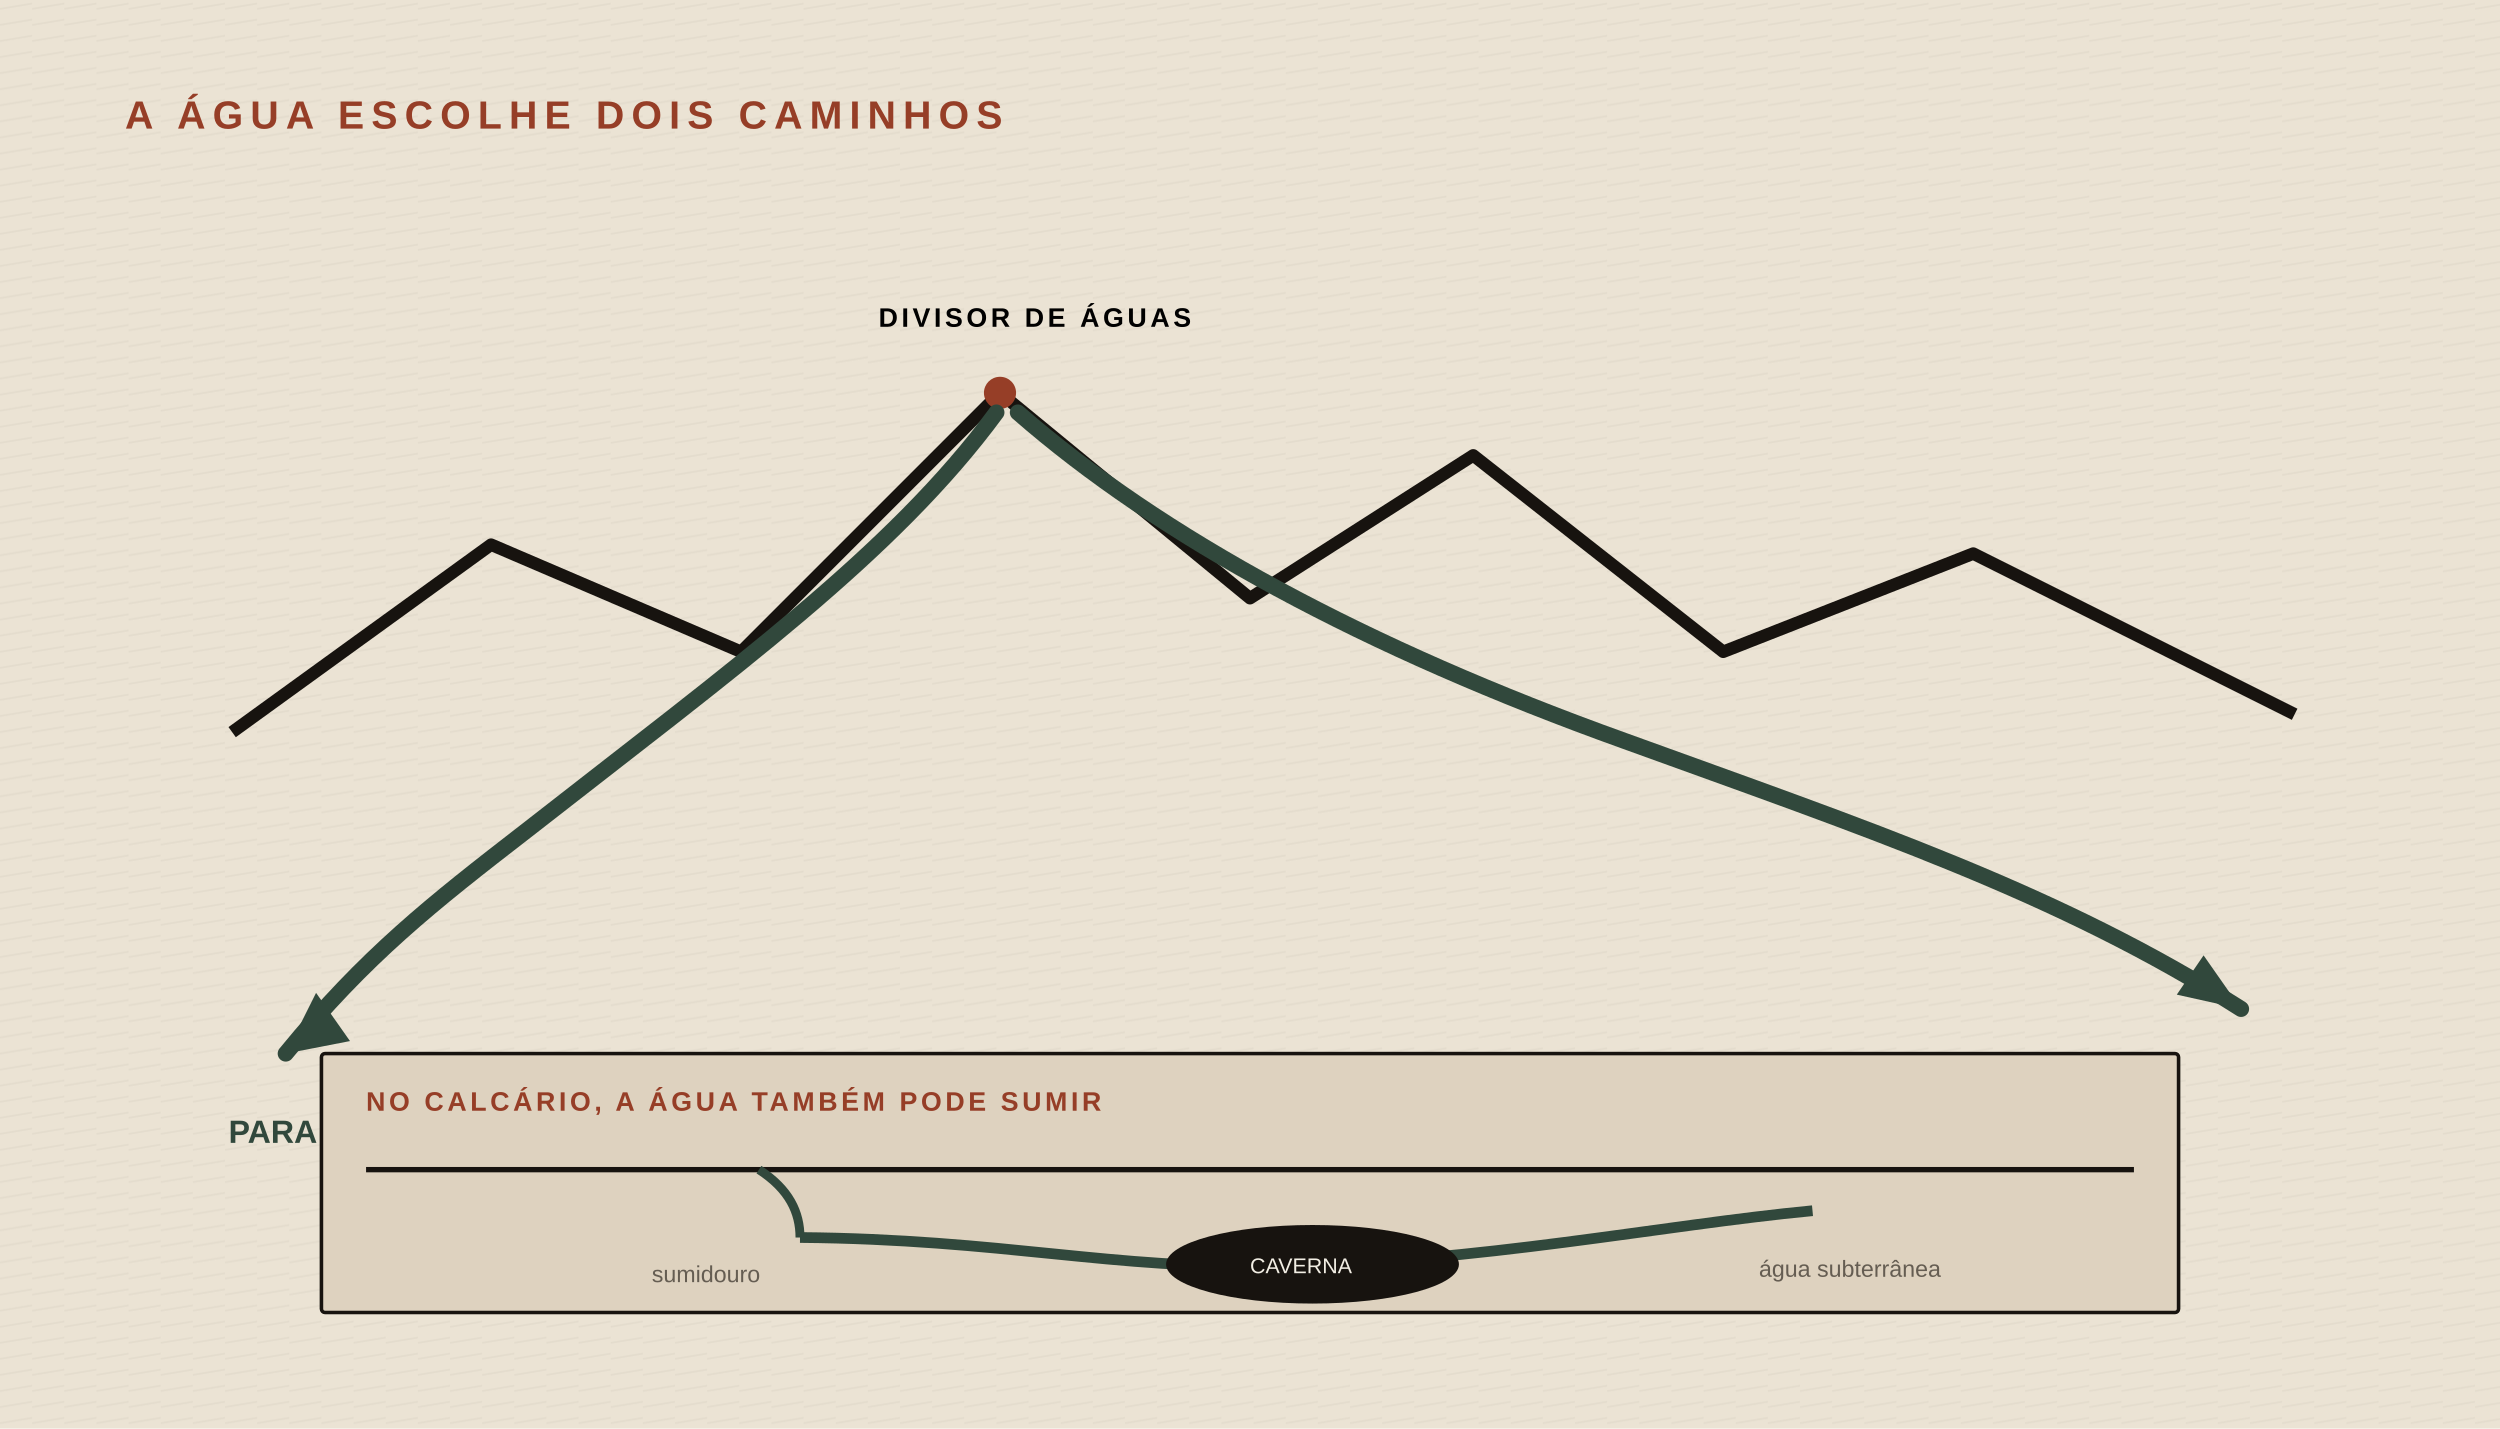
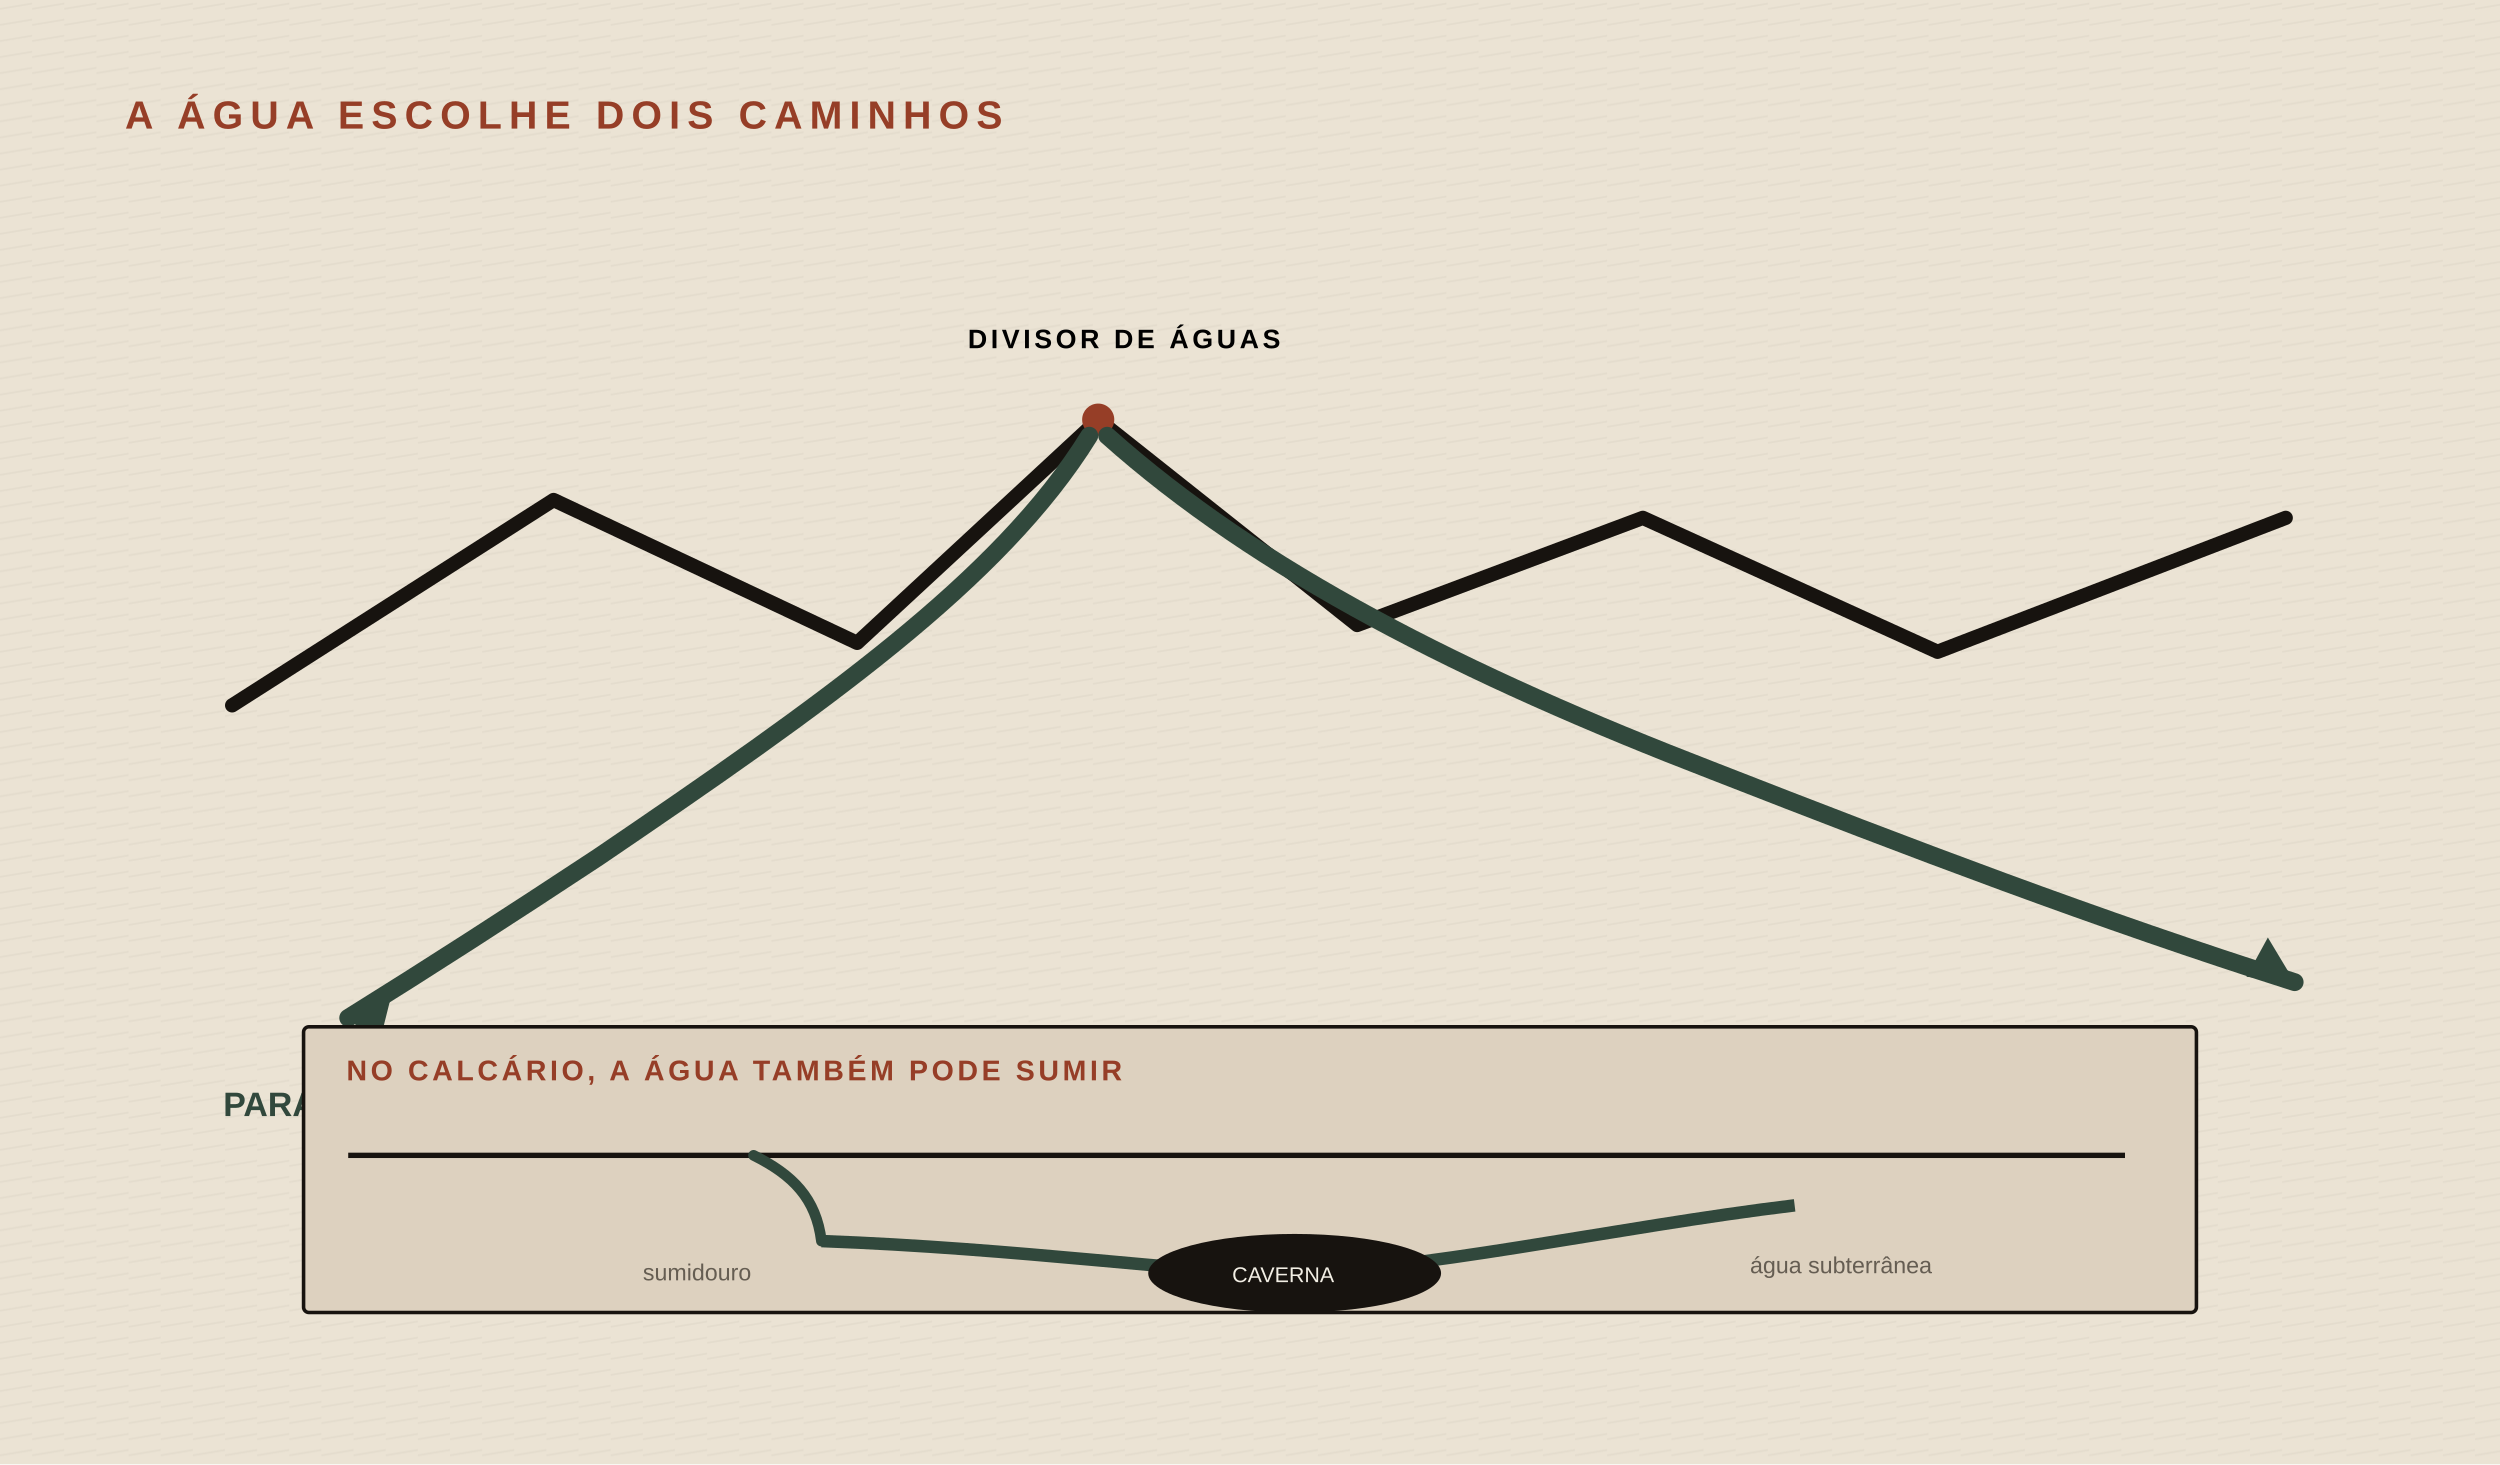
- <svg xmlns="http://www.w3.org/2000/svg" viewBox="0 0 1400 800" role="img" aria-labelledby="t d">
+ <svg xmlns="http://www.w3.org/2000/svg" viewBox="0 0 1400 820" role="img" aria-labelledby="t d">
  <defs>
    <pattern id="paper" width="18" height="18" patternUnits="userSpaceOnUse">
      <rect width="18" height="18" fill="#ebe3d4" />
      <path d="M0 5L18 2M0 14L18 11" stroke="#17130f" stroke-opacity=".035" />
    </pattern>
  </defs>
-   <rect width="1400" height="800" fill="url(#paper)" />
-   <text x="70" y="72" font-family="Arial" font-weight="800" font-size="22" letter-spacing="4" fill="#963e27">A ÁGUA ESCOLHE DOIS CAMINHOS</text>
-   <g transform="translate(90,135)">
-     <path d="M40 275L185 170L325 230L470 85L610 200L735 120L875 230L1015 175L1195 265" fill="none" stroke="#17130f" stroke-width="7" stroke-linejoin="round" />
-     <circle cx="470" cy="85" r="9" fill="#963e27" />
-     <text x="402" y="48" font-family="Arial" font-size="15" font-weight="800" letter-spacing="2">DIVISOR DE ÁGUAS</text>
-     <path d="M468 96C410 175 320 240 205 330C152 371 115 400 70 455" fill="none" stroke="#31483c" stroke-width="9" stroke-linecap="round" />
-     <path d="M70 455l17-34 19 27z" fill="#31483c" />
-     <text x="38" y="505" font-family="Arial" font-size="18" font-weight="900" fill="#31483c">PARA O SÃO FRANCISCO</text>
-     <path d="M480 96C560 166 675 228 820 280C955 329 1063 365 1165 430" fill="none" stroke="#31483c" stroke-width="9" stroke-linecap="round" />
-     <path d="M1165 430l-36-8 15-22z" fill="#31483c" />
-     <text x="973" y="478" font-family="Arial" font-size="18" font-weight="900" fill="#31483c">PARA O LESTE</text>
+   <rect width="1400" height="820" fill="url(#paper)" />
+   <text x="70" y="72" font-family="Arial, Helvetica, sans-serif" font-weight="800" font-size="22" letter-spacing="4" fill="#963e27">A ÁGUA ESCOLHE DOIS CAMINHOS</text>
+   <g transform="translate(90,140)">
+     <path d="M40 255 L220 140 L390 220 L525 95 L670 210 L830 150 L995 225 L1190 150" fill="none" stroke="#17130f" stroke-width="8" stroke-linecap="round" stroke-linejoin="round" />
+     <circle cx="525" cy="95" r="9" fill="#963e27" />
+     <text x="452" y="55" font-family="Arial, Helvetica, sans-serif" font-size="15" font-weight="900" letter-spacing="2">DIVISOR DE ÁGUAS</text>
+     <path d="M520 104 C470 185, 370 255, 245 340 C195 373, 150 402, 105 430" fill="none" stroke="#31483c" stroke-width="10" stroke-linecap="round" />
+     <path d="M105 430 l24 -12 l-7 28 z" fill="#31483c" />
+     <text x="35" y="485" font-family="Arial, Helvetica, sans-serif" font-size="19" font-weight="900" fill="#31483c">PARA O SÃO FRANCISCO</text>
+     <path d="M530 104 C615 180, 730 238, 870 292 C980 335, 1085 375, 1195 410" fill="none" stroke="#31483c" stroke-width="10" stroke-linecap="round" />
+     <path d="M1195 410 l-27 -3 l12 -22 z" fill="#31483c" />
+     <text x="960" y="465" font-family="Arial, Helvetica, sans-serif" font-size="19" font-weight="900" fill="#31483c">PARA O LESTE</text>
  </g>
-   <g transform="translate(180,590)">
-     <rect x="0" y="0" width="1040" height="145" rx="2" fill="#ded2bf" stroke="#17130f" stroke-width="2" />
-     <text x="25" y="32" font-family="Arial" font-size="15" font-weight="900" letter-spacing="2" fill="#963e27">NO CALCÁRIO, A ÁGUA TAMBÉM PODE SUMIR</text>
-     <path d="M25 65H1015" stroke="#17130f" stroke-width="3" />
-     <path d="M245 65C262 76 268 89 268 103" fill="none" stroke="#31483c" stroke-width="5" />
-     <path d="M268 103C382 104 443 121 535 119C648 117 751 96 835 88" fill="none" stroke="#31483c" stroke-width="6" />
-     <ellipse cx="555" cy="118" rx="82" ry="22" fill="#17130f" />
-     <text x="520" y="123" font-family="Arial" font-size="12" fill="#f2eee4">CAVERNA</text>
-     <text x="185" y="128" font-family="Arial" font-size="13" fill="#655d52">sumidouro</text>
-     <text x="805" y="125" font-family="Arial" font-size="13" fill="#655d52">água subterrânea</text>
+   <g transform="translate(170,575)">
+     <rect x="0" y="0" width="1060" height="160" rx="3" fill="#ddd1bf" stroke="#17130f" stroke-width="2" />
+     <text x="24" y="30" font-family="Arial, Helvetica, sans-serif" font-size="16" font-weight="900" letter-spacing="2" fill="#963e27">NO CALCÁRIO, A ÁGUA TAMBÉM PODE SUMIR</text>
+     <path d="M25 72 H1020" stroke="#17130f" stroke-width="3" />
+     <path d="M252 72 C274 83, 287 96, 290 120" fill="none" stroke="#31483c" stroke-width="6" stroke-linecap="round" />
+     <text x="190" y="142" font-family="Arial, Helvetica, sans-serif" font-size="13" fill="#655d52">sumidouro</text>
+     <path d="M290 120 C400 124, 500 138, 545 138 C620 138, 735 112, 835 100" fill="none" stroke="#31483c" stroke-width="7" />
+     <ellipse cx="555" cy="138" rx="82" ry="22" fill="#17130f" />
+     <text x="520" y="143" font-family="Arial, Helvetica, sans-serif" font-size="12" fill="#f2eee4">CAVERNA</text>
+     <text x="810" y="138" font-family="Arial, Helvetica, sans-serif" font-size="13" fill="#655d52">água subterrânea</text>
  </g>
</svg>
